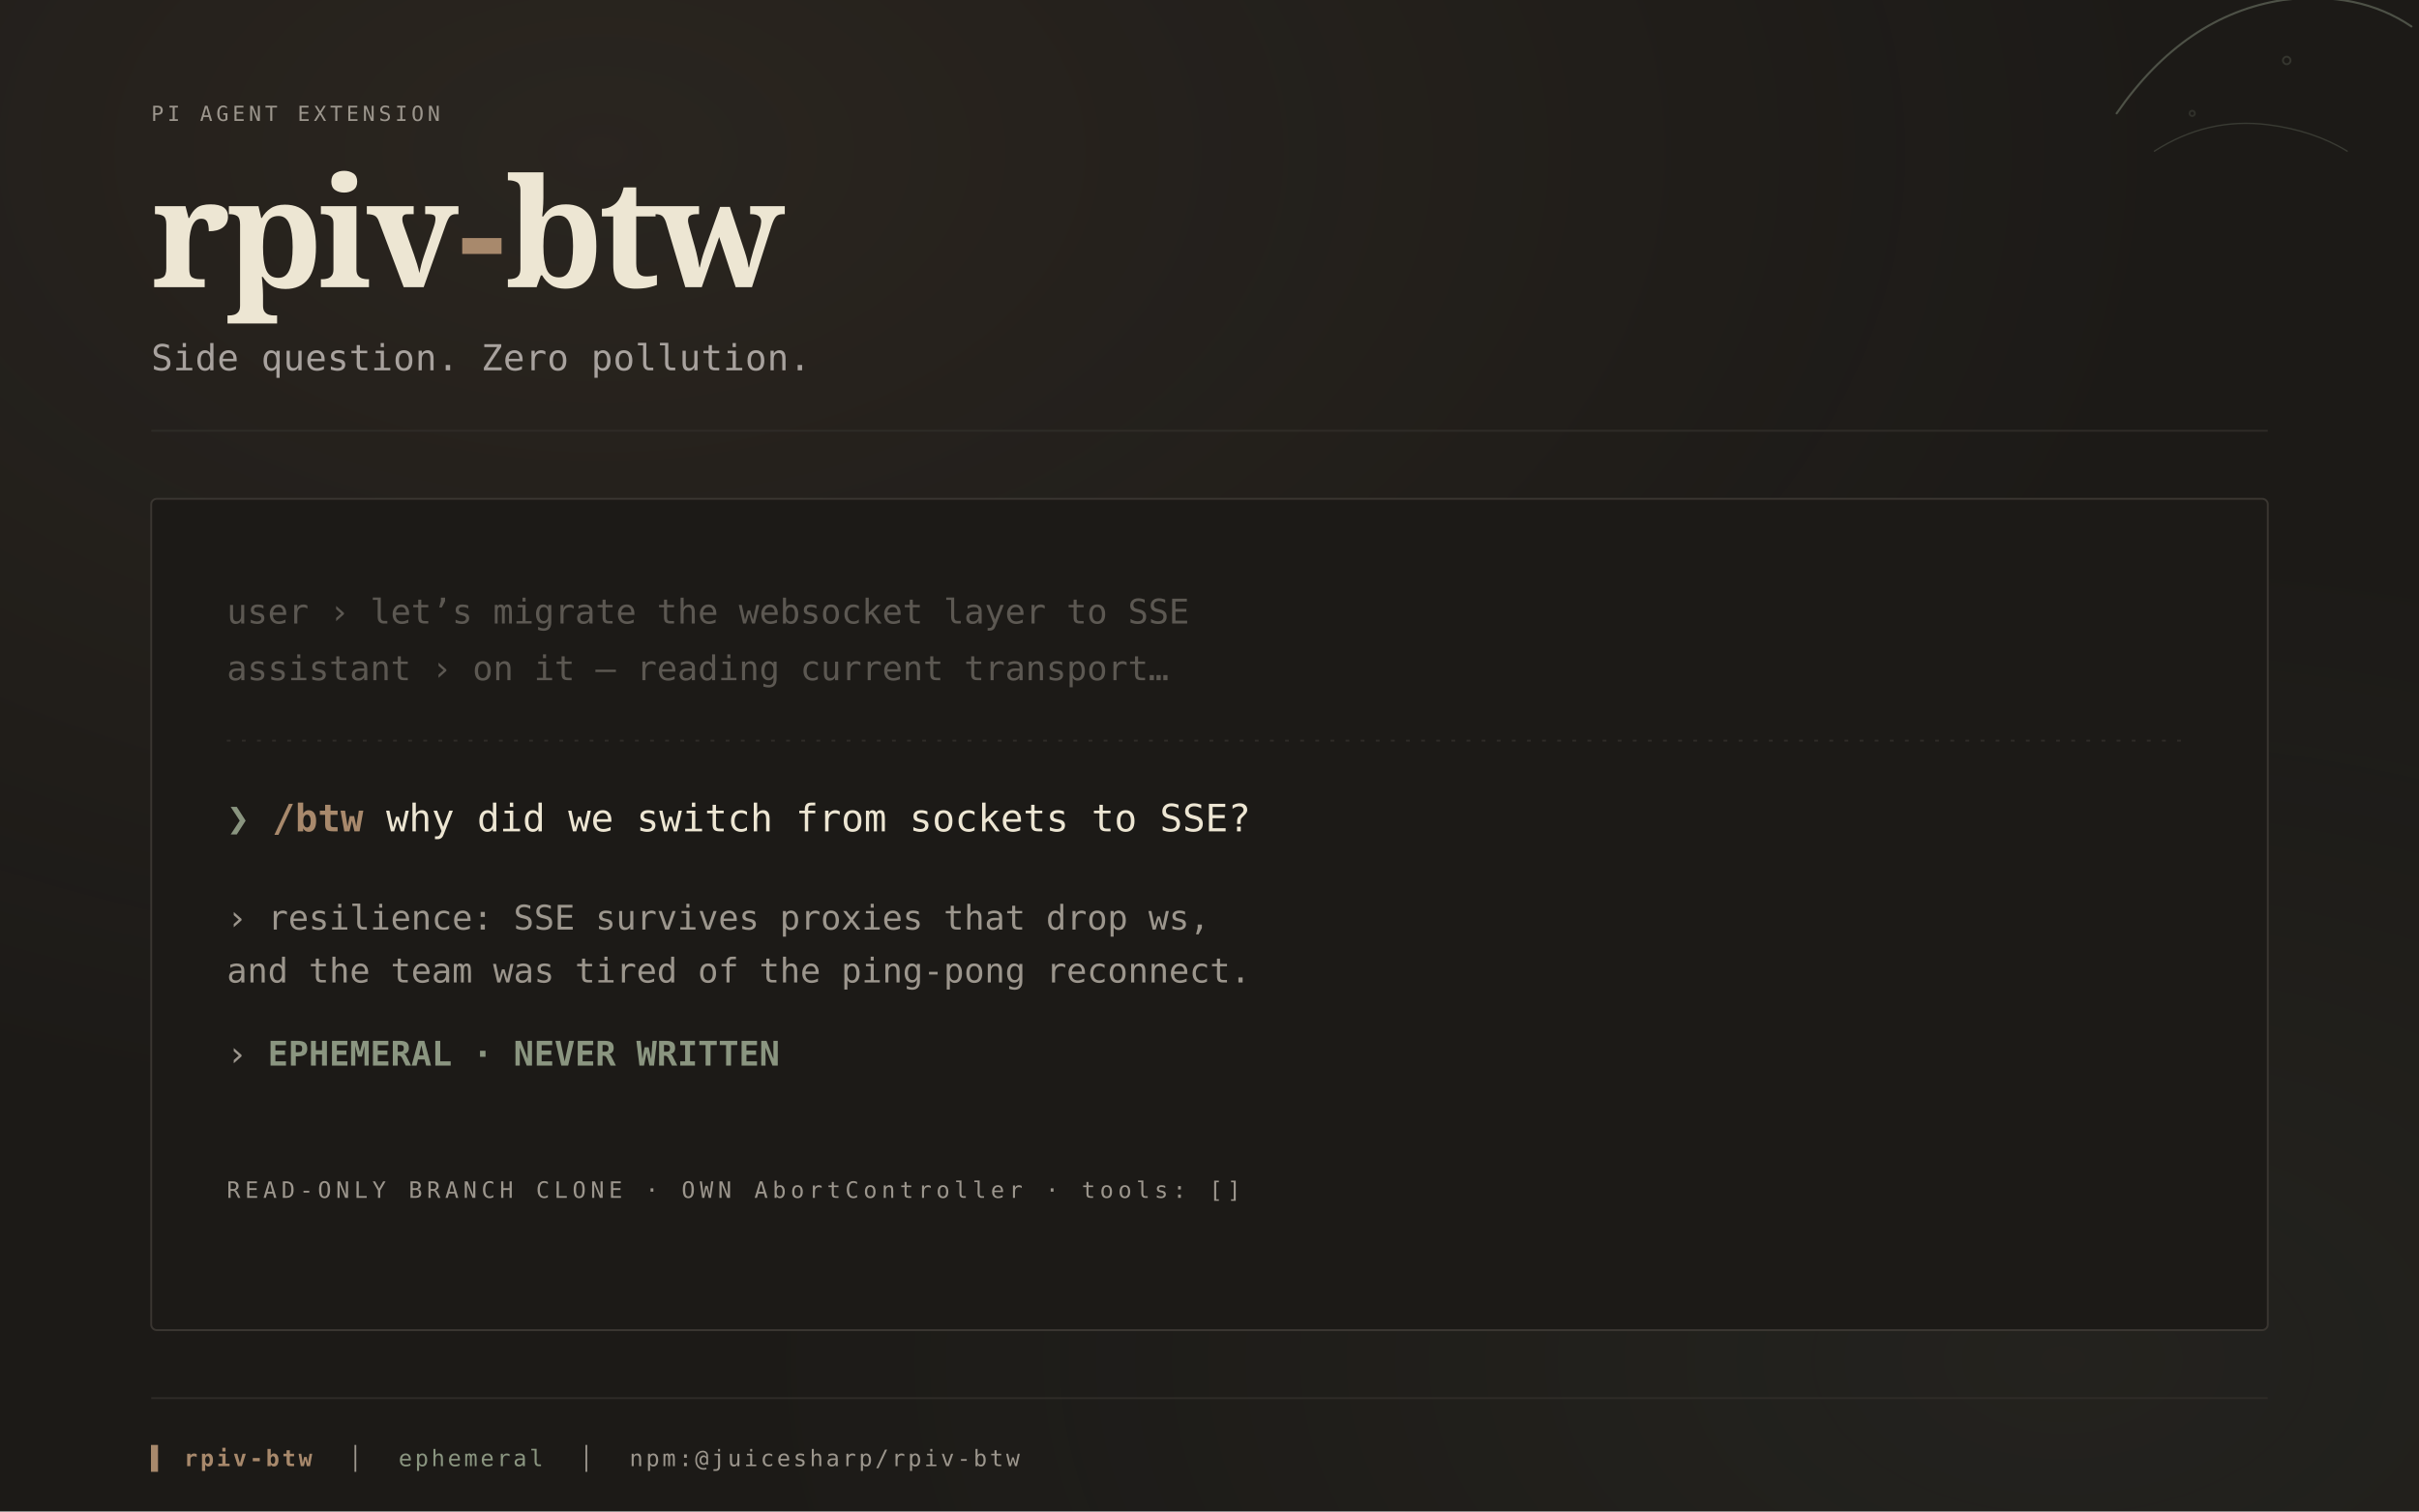
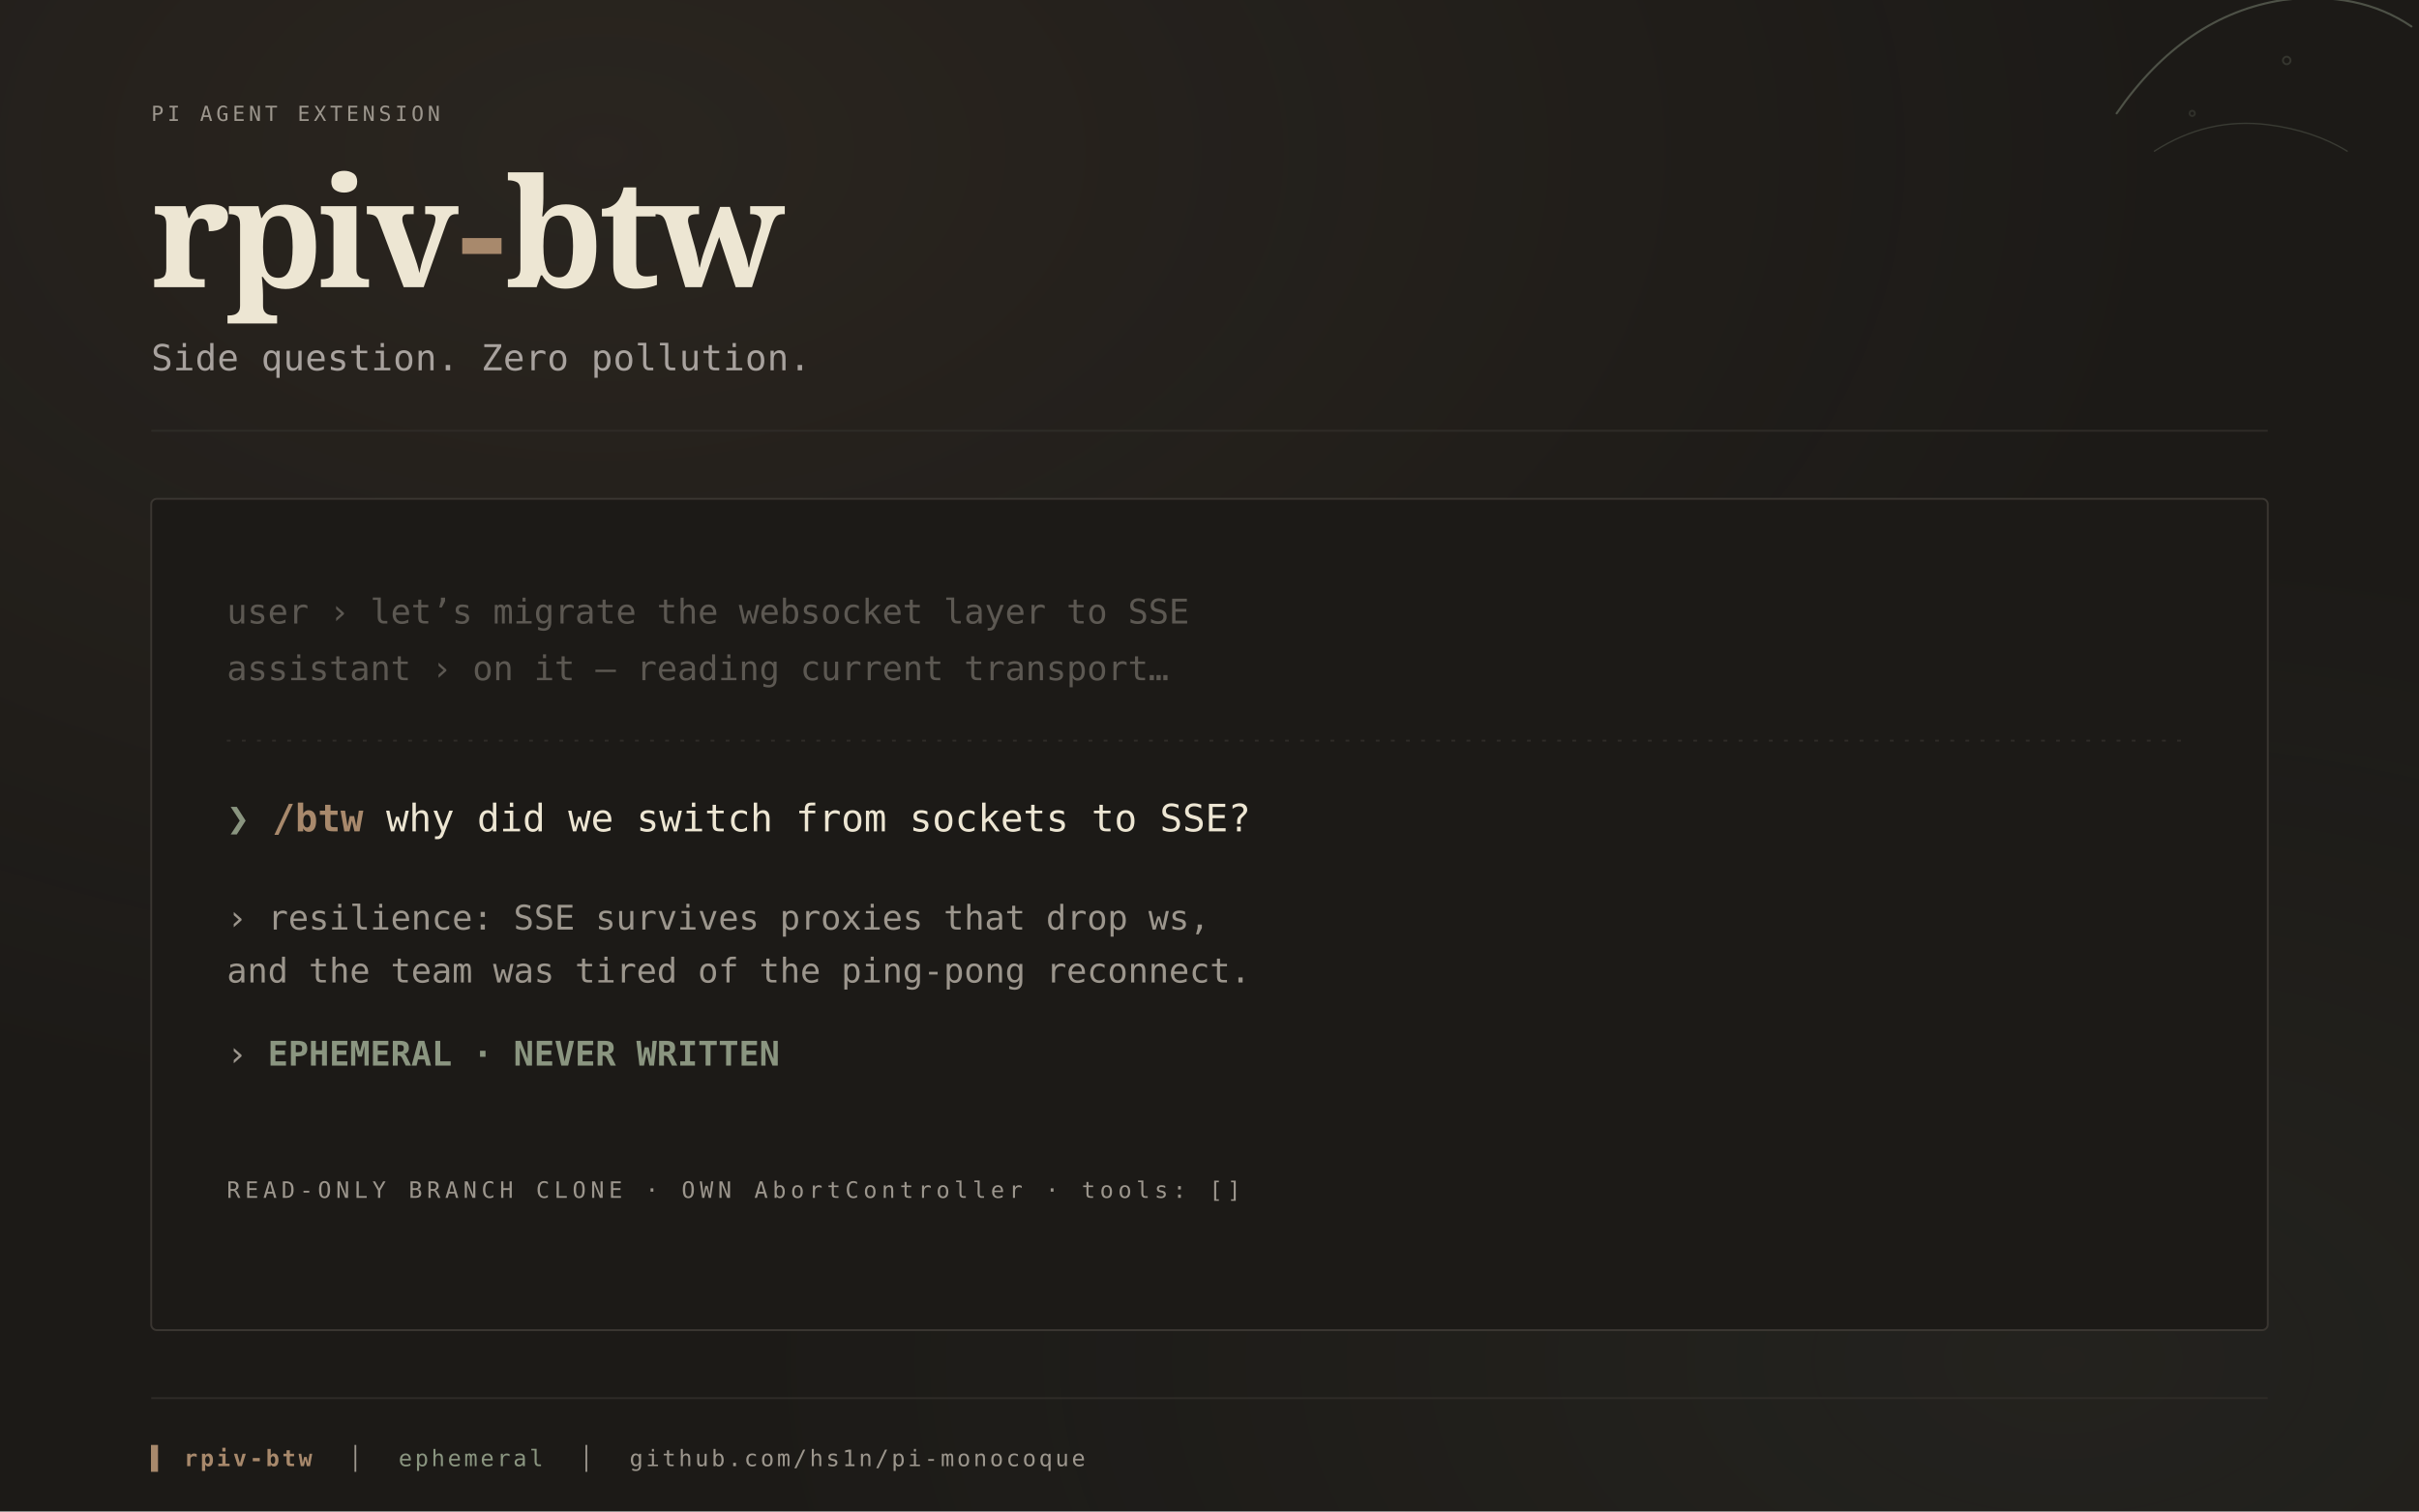
<svg xmlns="http://www.w3.org/2000/svg" viewBox="0 0 1280 800" role="img" aria-label="rpiv-btw — Side questions without polluting the main conversation" preserveAspectRatio="xMidYMid meet">
  <defs>
    <style>
      .mono { font-family: 'JetBrains Mono', 'Fira Code', ui-monospace, SFMono-Regular, Menlo, Consolas, monospace; }
      .serif { font-family: 'Iowan Old Style', 'Hoefler Text', Charter, 'Source Serif Pro', Georgia, serif; }
      .ink { fill: #ede6d3; }
      .text-quiet { fill: #a8a29e; }
      .text-distant { fill: #9c968d; }
      .ochre { fill: #a8896c; }
      .sage { fill: #8a9580; }
    </style>
    <radialGradient id="wash-ochre" cx="25%" cy="10%" r="65%">
      <stop offset="0%" stop-color="#a8896c" stop-opacity="0.10" />
      <stop offset="100%" stop-color="#a8896c" stop-opacity="0" />
    </radialGradient>
    <radialGradient id="wash-sage" cx="85%" cy="90%" r="55%">
      <stop offset="0%" stop-color="#8a9580" stop-opacity="0.07" />
      <stop offset="100%" stop-color="#8a9580" stop-opacity="0" />
    </radialGradient>
  </defs>
  <rect width="1280" height="800" fill="#1c1a17" />
  <rect width="1280" height="800" fill="url(#wash-ochre)" />
  <rect width="1280" height="800" fill="url(#wash-sage)" />
  <g fill="none" stroke="#8a9580" stroke-linecap="round" opacity="0.45">
    <path d="M1120 60 q36 -52 88 -60 q40 -5 68 14" stroke-width="1.1" />
    <path d="M1140 80 q28 -18 60 -14 q24 3 42 14" stroke-width="0.7" opacity="0.6" />
    <circle cx="1210" cy="32" r="2" opacity="0.5" />
    <circle cx="1160" cy="60" r="1.4" opacity="0.4" />
  </g>
  <text class="mono text-distant" x="80" y="64" font-size="11" letter-spacing="0.18em">PI AGENT EXTENSION</text>
  <text class="serif ink" x="80" y="152" font-size="80" font-weight="700" letter-spacing="-2.5">rpiv<tspan class="ochre">-</tspan>btw</text>
  <text class="mono text-quiet" x="80" y="196" font-size="19" letter-spacing="0.2">Side question. Zero pollution.</text>
  <line x1="80" y1="228" x2="1200" y2="228" stroke="#2e2b27" stroke-width="1" />
  <rect x="80" y="264" width="1120" height="440" rx="3" fill="#1c1a17" stroke="#3a3631" stroke-width="1" />
  <g opacity="0.5">
    <text class="mono" x="120" y="330" font-size="18">
      <tspan class="text-distant">user      ›</tspan>
      <tspan class="text-distant">let’s migrate the websocket layer to SSE</tspan>
    </text>
    <text class="mono" x="120" y="360" font-size="18">
      <tspan class="text-distant">assistant ›</tspan>
      <tspan class="text-distant">on it — reading current transport…</tspan>
    </text>
  </g>
  <line x1="120" y1="392" x2="1160" y2="392" stroke="#2e2b27" stroke-dasharray="2 6" />
  <text class="mono" x="120" y="440" font-size="20">
    <tspan class="sage" font-weight="700">❯</tspan>
    <tspan class="ochre" font-weight="700">/btw</tspan>
    <tspan class="ink">why did we switch from sockets to SSE?</tspan>
  </text>
  <text class="mono" x="120" y="492" font-size="18">
    <tspan class="text-distant">  › resilience: SSE survives proxies that drop ws,</tspan>
  </text>
  <text class="mono" x="120" y="520" font-size="18">
    <tspan class="text-distant">    and the team was tired of the ping-pong reconnect.</tspan>
  </text>
  <text class="mono" x="120" y="564" font-size="18">
    <tspan class="text-distant">  ›</tspan>
    <tspan class="sage" font-weight="700">EPHEMERAL · NEVER WRITTEN</tspan>
  </text>
  <text class="mono text-distant" x="120" y="634" font-size="12" letter-spacing="0.2em">READ-ONLY BRANCH CLONE · OWN AbortController · tools: []</text>
  <line x1="80" y1="740" x2="1200" y2="740" stroke="#2e2b27" stroke-width="1" />
  <text class="mono text-distant" x="80" y="776" font-size="12" letter-spacing="0.12em">
    <tspan class="ochre" font-weight="700">▌ rpiv-btw</tspan>
    <tspan dx="12">│</tspan>
    <tspan dx="12" class="sage">ephemeral</tspan>
    <tspan dx="12">│</tspan>
-     <tspan dx="12">npm:@juicesharp/rpiv-btw</tspan>
+     <tspan dx="12">github.com/hs1n/pi-monocoque</tspan>
  </text>
</svg>
